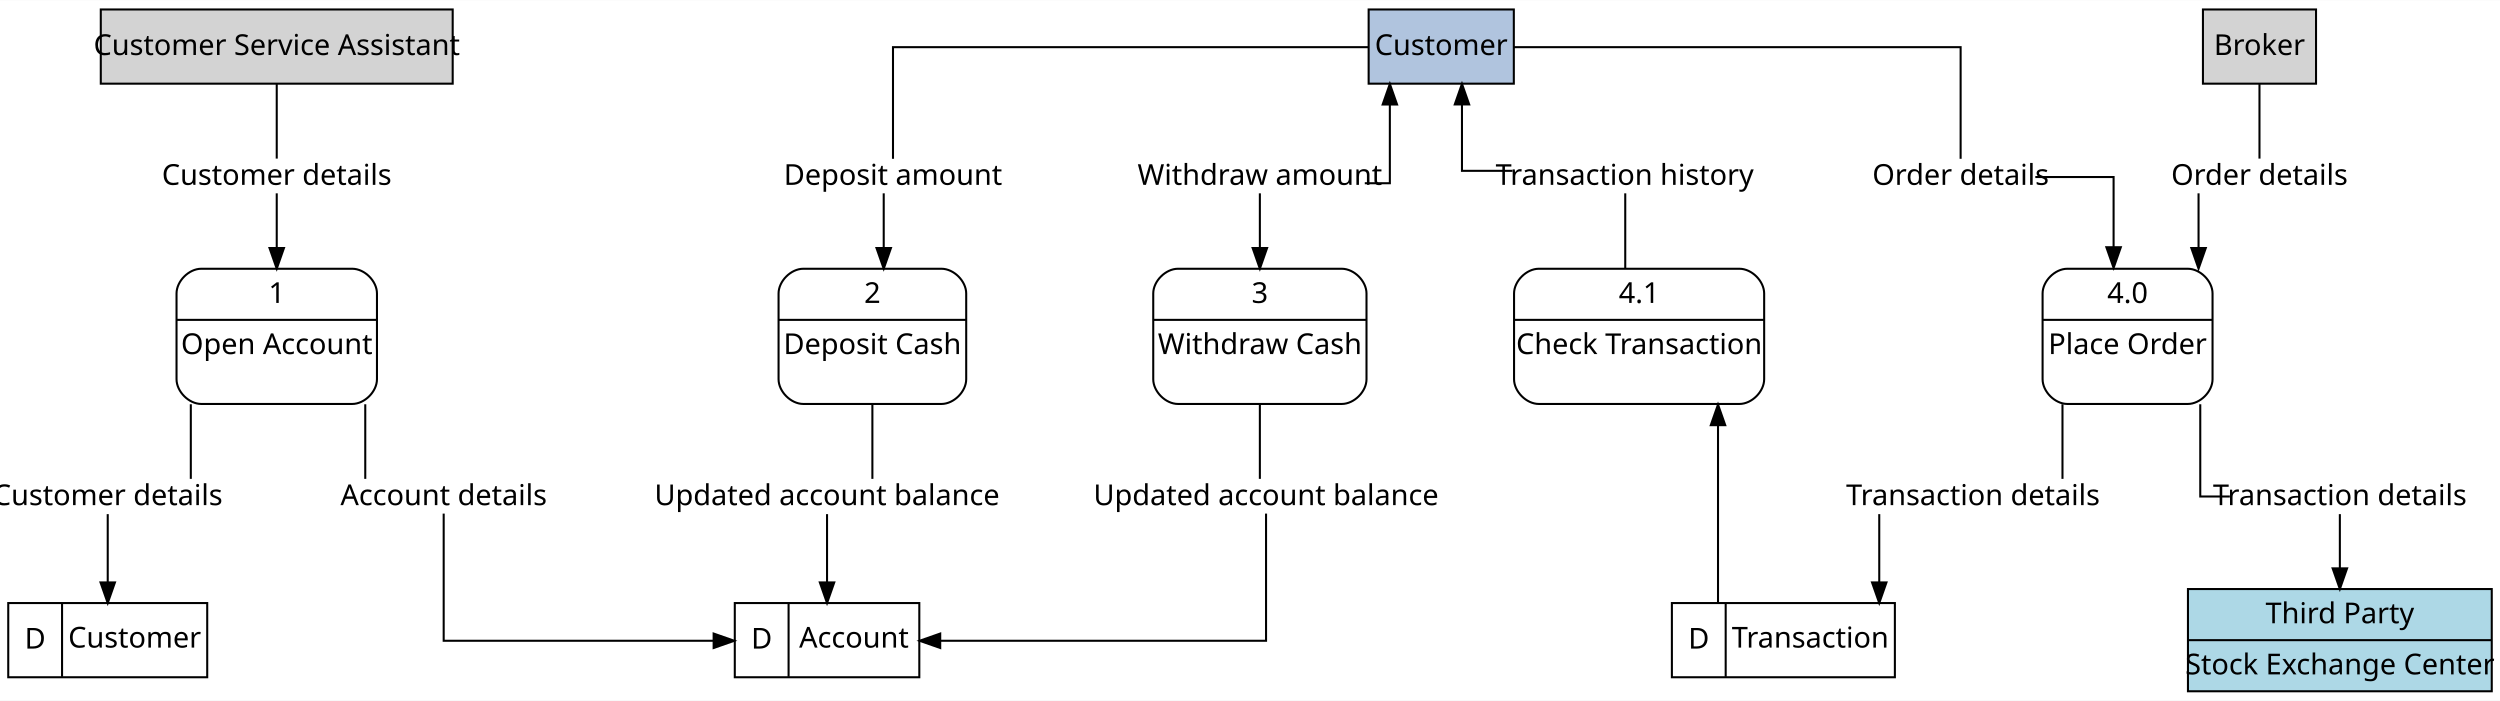
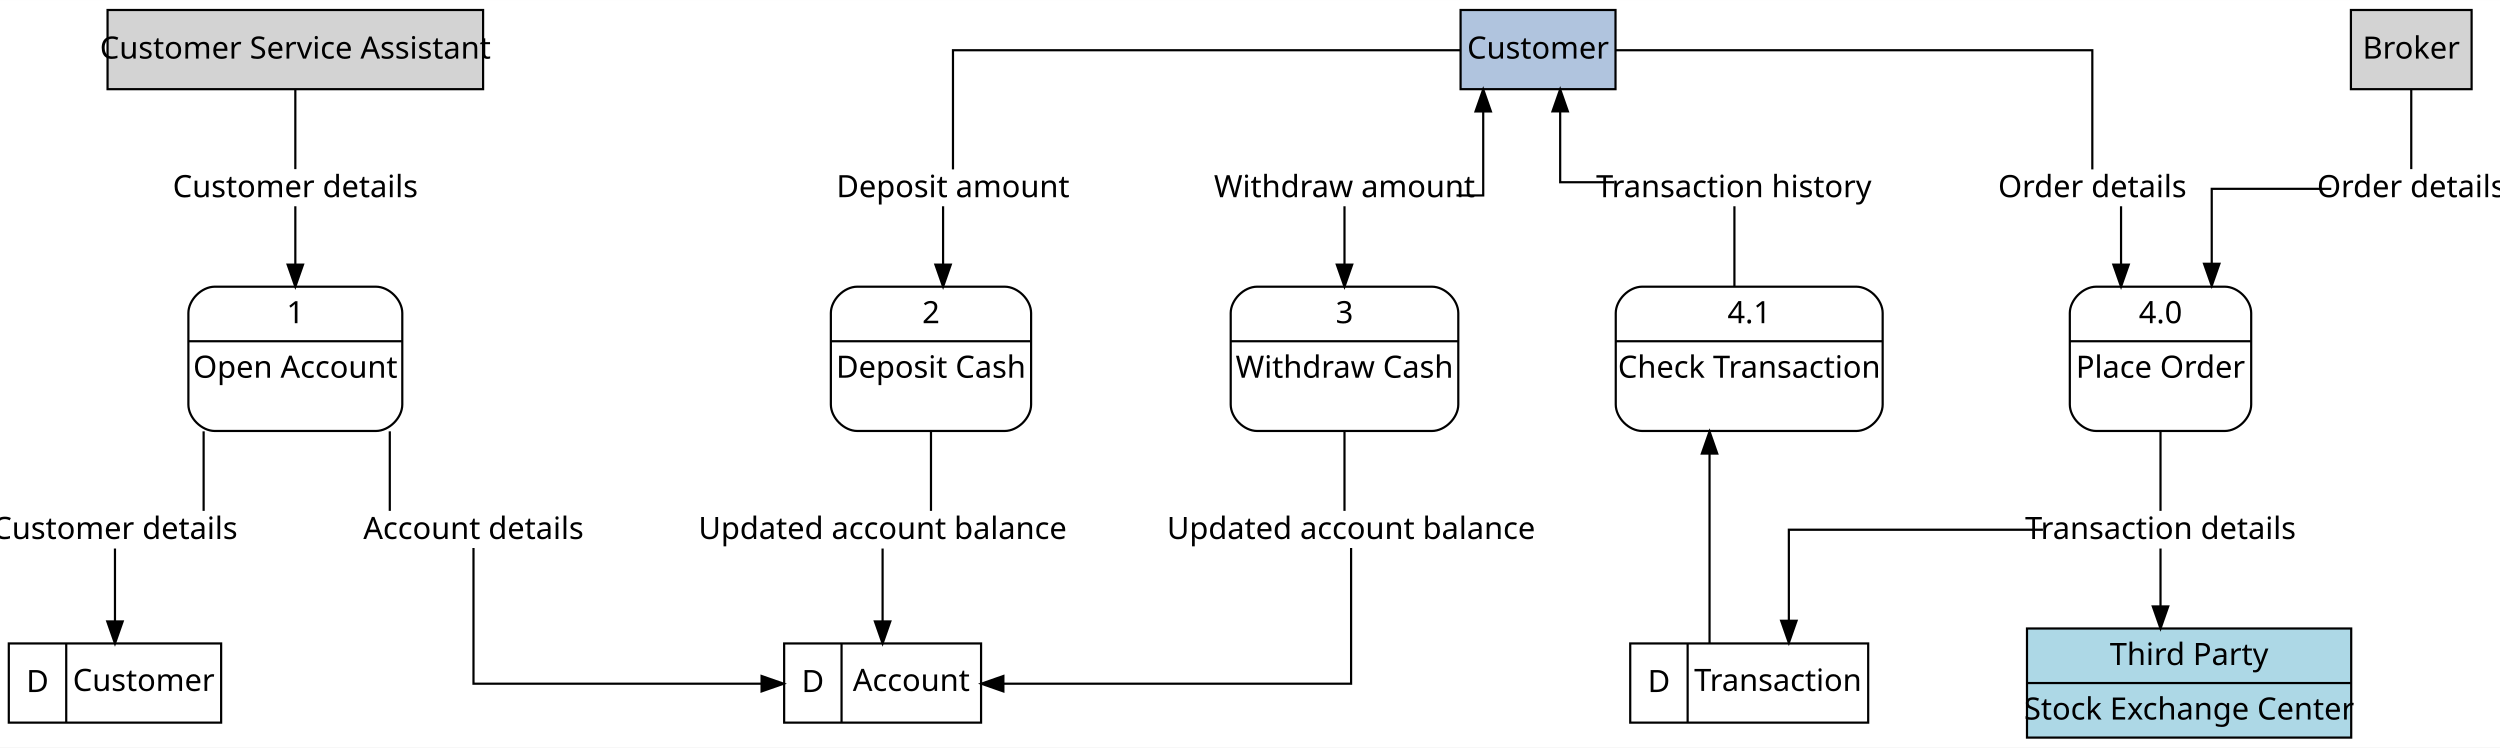
- <svg xmlns="http://www.w3.org/2000/svg" width="1213pt" height="340pt" viewBox="0.00 0.00 1212.97 339.80">
+ <svg xmlns="http://www.w3.org/2000/svg" width="1137pt" height="340pt" viewBox="0.00 0.00 1136.62 339.80">
  <g id="graph0" class="graph" transform="scale(1 1) rotate(0) translate(4 335.8)">
-     <polygon fill="white" stroke="transparent" points="-4,4 -4,-335.8 1208.97,-335.8 1208.97,4 -4,4" />
+     <polygon fill="white" stroke="transparent" points="-4,4 -4,-335.8 1132.62,-335.8 1132.62,4 -4,4" />
    <g id="node1" class="node">
      <polygon fill="lightgrey" stroke="black" points="44.9,-295.3 44.9,-331.3 215.64,-331.3 215.64,-295.3 44.9,-295.3" />
      <text text-anchor="middle" x="130.27" y="-309.2" font-family="Calibri" font-size="14.00">Customer Service Assistant</text>
    </g>
    <g id="node13" class="node">
      <polygon fill="none" stroke="white" points="177.76,-258.7 82.79,-258.7 82.79,-242.1 177.76,-242.1 177.76,-258.7" />
      <text text-anchor="middle" x="130.27" y="-246.2" font-family="Calibri" font-size="14.00">Customer details</text>
    </g>
    <g id="edge1" class="edge">
      <path fill="none" stroke="black" d="M130.27,-295.11C130.27,-283.21 130.27,-268.21 130.27,-258.96" />
    </g>
    <g id="node2" class="node">
      <polygon fill="lightsteelblue" stroke="black" points="660.05,-295.3 660.05,-331.3 730.49,-331.3 730.49,-295.3 660.05,-295.3" />
      <text text-anchor="middle" x="695.27" y="-309.2" font-family="Calibri" font-size="14.00">Customer</text>
    </g>
    <g id="node17" class="node">
      <polygon fill="none" stroke="white" points="983.46,-258.7 911.08,-258.7 911.08,-242.1 983.46,-242.1 983.46,-258.7" />
      <text text-anchor="middle" x="947.27" y="-246.2" font-family="Calibri" font-size="14.00">Order details</text>
    </g>
    <g id="edge9" class="edge">
      <path fill="none" stroke="black" d="M730.58,-313C799.93,-313 947.27,-313 947.27,-313 947.27,-313 947.27,-275.93 947.27,-258.84" />
    </g>
-     <g id="node20" class="node">
+     <g id="node19" class="node">
      <polygon fill="none" stroke="white" points="838.74,-258.7 729.8,-258.7 729.8,-242.1 838.74,-242.1 838.74,-258.7" />
      <text text-anchor="middle" x="784.27" y="-246.2" font-family="Calibri" font-size="14.00">Transaction history</text>
    </g>
-     <g id="edge16" class="edge">
+     <g id="edge15" class="edge">
      <path fill="none" stroke="black" d="M705.33,-285.21C705.33,-285.21 705.33,-253 705.33,-253 705.33,-253 716.2,-253 729.88,-253" />
      <polygon fill="black" stroke="black" points="701.83,-285.21 705.33,-295.21 708.83,-285.21 701.83,-285.21" />
    </g>
-     <g id="node21" class="node">
+     <g id="node20" class="node">
      <polygon fill="none" stroke="white" points="473.81,-258.7 384.73,-258.7 384.73,-242.1 473.81,-242.1 473.81,-258.7" />
      <text text-anchor="middle" x="429.27" y="-246.2" font-family="Calibri" font-size="14.00">Deposit amount</text>
    </g>
-     <g id="edge18" class="edge">
+     <g id="edge17" class="edge">
      <path fill="none" stroke="black" d="M659.95,-313C587.59,-313 429.27,-313 429.27,-313 429.27,-313 429.27,-275.93 429.27,-258.84" />
    </g>
-     <g id="node24" class="node">
+     <g id="node23" class="node">
      <polygon fill="none" stroke="white" points="658.25,-258.7 556.3,-258.7 556.3,-242.1 658.25,-242.1 658.25,-258.7" />
      <text text-anchor="middle" x="607.27" y="-246.2" font-family="Calibri" font-size="14.00">Withdraw amount</text>
    </g>
-     <g id="edge24" class="edge">
+     <g id="edge23" class="edge">
      <path fill="none" stroke="black" d="M670.34,-285.18C670.34,-285.18 670.34,-247 670.34,-247 670.34,-247 665.35,-247 658.18,-247" />
      <polygon fill="black" stroke="black" points="666.84,-285.18 670.34,-295.18 673.84,-285.18 666.84,-285.18" />
    </g>
    <g id="node3" class="node">
      <polygon fill="lightgrey" stroke="black" points="1064.84,-295.3 1064.84,-331.3 1119.71,-331.3 1119.71,-295.3 1064.84,-295.3" />
      <text text-anchor="middle" x="1092.27" y="-309.2" font-family="Calibri" font-size="14.00">Broker</text>
    </g>
    <g id="node16" class="node">
      <polygon fill="none" stroke="white" points="1128.46,-258.7 1056.08,-258.7 1056.08,-242.1 1128.46,-242.1 1128.46,-258.7" />
      <text text-anchor="middle" x="1092.27" y="-246.2" font-family="Calibri" font-size="14.00">Order details</text>
    </g>
    <g id="edge7" class="edge">
      <path fill="none" stroke="black" d="M1092.27,-295.11C1092.27,-283.21 1092.27,-268.21 1092.27,-258.96" />
    </g>
    <g id="node4" class="node">
-       <polygon fill="lightblue" stroke="black" points="1057.57,-0.5 1057.57,-50.1 1204.97,-50.1 1204.97,-0.5 1057.57,-0.5" />
-       <text text-anchor="middle" x="1131.27" y="-33.5" font-family="Calibri" font-size="14.00">Third Party</text>
-       <polyline fill="none" stroke="black" points="1057.57,-25.3 1204.97,-25.3 " />
-       <text text-anchor="middle" x="1131.27" y="-8.7" font-family="Calibri" font-size="14.00">Stock Exchange Center</text>
+       <polygon fill="lightblue" stroke="black" points="917.57,-0.5 917.57,-50.1 1064.97,-50.1 1064.97,-0.5 917.57,-0.5" />
+       <text text-anchor="middle" x="991.27" y="-33.5" font-family="Calibri" font-size="14.00">Third Party</text>
+       <polyline fill="none" stroke="black" points="917.57,-25.3 1064.97,-25.3 " />
+       <text text-anchor="middle" x="991.27" y="-8.7" font-family="Calibri" font-size="14.00">Stock Exchange Center</text>
    </g>
    <g id="node5" class="node">
      <path fill="none" stroke="black" d="M93.65,-139.9C93.65,-139.9 166.9,-139.9 166.9,-139.9 172.9,-139.9 178.9,-145.9 178.9,-151.9 178.9,-151.9 178.9,-193.5 178.9,-193.5 178.9,-199.5 172.9,-205.5 166.9,-205.5 166.9,-205.5 93.65,-205.5 93.65,-205.5 87.65,-205.5 81.65,-199.5 81.65,-193.5 81.65,-193.5 81.65,-151.9 81.65,-151.9 81.65,-145.9 87.65,-139.9 93.65,-139.9" />
      <text text-anchor="middle" x="130.27" y="-188.9" font-family="Calibri" font-size="14.00">1</text>
      <polyline fill="none" stroke="black" points="81.65,-180.7 178.9,-180.7 " />
      <text text-anchor="middle" x="130.27" y="-164.1" font-family="Calibri" font-size="14.00">Open Account</text>
    </g>
    <g id="node14" class="node">
      <polygon fill="none" stroke="white" points="95.76,-103.3 0.79,-103.3 0.79,-86.7 95.76,-86.7 95.76,-103.3" />
      <text text-anchor="middle" x="48.27" y="-90.8" font-family="Calibri" font-size="14.00">Customer details</text>
    </g>
    <g id="edge3" class="edge">
      <path fill="none" stroke="black" d="M88.58,-139.75C88.58,-126.51 88.58,-112.34 88.58,-103.57" />
    </g>
    <g id="node15" class="node">
      <polygon fill="none" stroke="white" points="255.25,-103.3 167.3,-103.3 167.3,-86.7 255.25,-86.7 255.25,-103.3" />
      <text text-anchor="middle" x="211.27" y="-90.8" font-family="Calibri" font-size="14.00">Account details</text>
    </g>
    <g id="edge5" class="edge">
      <path fill="none" stroke="black" d="M173.22,-139.75C173.22,-126.51 173.22,-112.34 173.22,-103.57" />
    </g>
    <g id="node6" class="node">
      <path fill="none" stroke="black" d="M385.75,-139.9C385.75,-139.9 452.79,-139.9 452.79,-139.9 458.79,-139.9 464.79,-145.9 464.79,-151.9 464.79,-151.9 464.79,-193.5 464.79,-193.5 464.79,-199.5 458.79,-205.5 452.79,-205.5 452.79,-205.5 385.75,-205.5 385.75,-205.5 379.75,-205.5 373.75,-199.5 373.75,-193.5 373.75,-193.5 373.75,-151.9 373.75,-151.9 373.75,-145.9 379.75,-139.9 385.75,-139.9" />
      <text text-anchor="middle" x="419.27" y="-188.9" font-family="Calibri" font-size="14.00">2</text>
      <polyline fill="none" stroke="black" points="373.75,-180.7 464.79,-180.7 " />
      <text text-anchor="middle" x="419.27" y="-164.1" font-family="Calibri" font-size="14.00">Deposit Cash</text>
    </g>
-     <g id="node22" class="node">
+     <g id="node21" class="node">
      <polygon fill="none" stroke="white" points="467.48,-103.3 327.06,-103.3 327.06,-86.7 467.48,-86.7 467.48,-103.3" />
      <text text-anchor="middle" x="397.27" y="-90.8" font-family="Calibri" font-size="14.00">Updated account balance</text>
    </g>
-     <g id="edge20" class="edge">
+     <g id="edge19" class="edge">
      <path fill="none" stroke="black" d="M419.27,-139.75C419.27,-126.51 419.27,-112.34 419.27,-103.57" />
    </g>
    <g id="node7" class="node">
      <path fill="none" stroke="black" d="M567.54,-139.9C567.54,-139.9 647.01,-139.9 647.01,-139.9 653.01,-139.9 659.01,-145.9 659.01,-151.9 659.01,-151.9 659.01,-193.5 659.01,-193.5 659.01,-199.5 653.01,-205.5 647.01,-205.5 647.01,-205.5 567.54,-205.5 567.54,-205.5 561.54,-205.5 555.54,-199.5 555.54,-193.5 555.54,-193.5 555.54,-151.9 555.54,-151.9 555.54,-145.9 561.54,-139.9 567.54,-139.9" />
      <text text-anchor="middle" x="607.27" y="-188.9" font-family="Calibri" font-size="14.00">3</text>
      <polyline fill="none" stroke="black" points="555.54,-180.7 659.01,-180.7 " />
      <text text-anchor="middle" x="607.27" y="-164.1" font-family="Calibri" font-size="14.00">Withdraw Cash</text>
    </g>
-     <g id="node23" class="node">
+     <g id="node22" class="node">
      <polygon fill="none" stroke="white" points="680.48,-103.3 540.06,-103.3 540.06,-86.7 680.48,-86.7 680.48,-103.3" />
      <text text-anchor="middle" x="610.27" y="-90.8" font-family="Calibri" font-size="14.00">Updated account balance</text>
    </g>
-     <g id="edge22" class="edge">
+     <g id="edge21" class="edge">
      <path fill="none" stroke="black" d="M607.27,-139.75C607.27,-126.51 607.27,-112.34 607.27,-103.57" />
    </g>
    <g id="node8" class="node">
-       <path fill="none" stroke="black" d="M999.04,-139.9C999.04,-139.9 1057.5,-139.9 1057.5,-139.9 1063.5,-139.9 1069.5,-145.9 1069.5,-151.9 1069.5,-151.9 1069.5,-193.5 1069.5,-193.5 1069.5,-199.5 1063.5,-205.5 1057.5,-205.5 1057.5,-205.5 999.04,-205.5 999.04,-205.5 993.04,-205.5 987.04,-199.5 987.04,-193.5 987.04,-193.5 987.04,-151.9 987.04,-151.9 987.04,-145.9 993.04,-139.9 999.04,-139.9" />
-       <text text-anchor="middle" x="1028.27" y="-188.9" font-family="Calibri" font-size="14.00">4.0</text>
-       <polyline fill="none" stroke="black" points="987.04,-180.7 1069.5,-180.7 " />
-       <text text-anchor="middle" x="1028.27" y="-164.1" font-family="Calibri" font-size="14.00">Place Order</text>
+       <path fill="none" stroke="black" d="M949.04,-139.9C949.04,-139.9 1007.5,-139.9 1007.5,-139.9 1013.5,-139.9 1019.5,-145.9 1019.5,-151.9 1019.5,-151.9 1019.5,-193.5 1019.5,-193.5 1019.5,-199.5 1013.5,-205.5 1007.5,-205.5 1007.5,-205.5 949.04,-205.5 949.04,-205.5 943.04,-205.5 937.04,-199.5 937.04,-193.5 937.04,-193.5 937.04,-151.9 937.04,-151.9 937.04,-145.9 943.04,-139.9 949.04,-139.9" />
+       <text text-anchor="middle" x="978.27" y="-188.9" font-family="Calibri" font-size="14.00">4.0</text>
+       <polyline fill="none" stroke="black" points="937.04,-180.7 1019.5,-180.7 " />
+       <text text-anchor="middle" x="978.27" y="-164.1" font-family="Calibri" font-size="14.00">Place Order</text>
    </g>
    <g id="node18" class="node">
-       <polygon fill="none" stroke="white" points="1184.4,-103.3 1078.14,-103.3 1078.14,-86.7 1184.4,-86.7 1184.4,-103.3" />
-       <text text-anchor="middle" x="1131.27" y="-90.8" font-family="Calibri" font-size="14.00">Transaction details</text>
+       <polygon fill="none" stroke="white" points="1031.4,-103.3 925.14,-103.3 925.14,-86.7 1031.4,-86.7 1031.4,-103.3" />
+       <text text-anchor="middle" x="978.27" y="-90.8" font-family="Calibri" font-size="14.00">Transaction details</text>
    </g>
    <g id="edge11" class="edge">
-       <path fill="none" stroke="black" d="M1063.54,-139.75C1063.54,-118.57 1063.54,-95 1063.54,-95 1063.54,-95 1069.51,-95 1077.9,-95" />
-     </g>
-     <g id="node19" class="node">
-       <polygon fill="none" stroke="white" points="1006.4,-103.3 900.14,-103.3 900.14,-86.7 1006.4,-86.7 1006.4,-103.3" />
-       <text text-anchor="middle" x="953.27" y="-90.8" font-family="Calibri" font-size="14.00">Transaction details</text>
-     </g>
-     <g id="edge13" class="edge">
-       <path fill="none" stroke="black" d="M996.69,-139.75C996.69,-126.51 996.69,-112.34 996.69,-103.57" />
+       <path fill="none" stroke="black" d="M978.27,-139.75C978.27,-126.51 978.27,-112.34 978.27,-103.57" />
    </g>
    <g id="node9" class="node">
      <path fill="none" stroke="black" d="M742.6,-139.9C742.6,-139.9 839.95,-139.9 839.95,-139.9 845.95,-139.9 851.95,-145.9 851.95,-151.9 851.95,-151.9 851.95,-193.5 851.95,-193.5 851.95,-199.5 845.95,-205.5 839.95,-205.5 839.95,-205.5 742.6,-205.5 742.6,-205.5 736.6,-205.5 730.6,-199.5 730.6,-193.5 730.6,-193.5 730.6,-151.9 730.6,-151.9 730.6,-145.9 736.6,-139.9 742.6,-139.9" />
      <text text-anchor="middle" x="791.27" y="-188.9" font-family="Calibri" font-size="14.00">4.1</text>
      <polyline fill="none" stroke="black" points="730.6,-180.7 851.95,-180.7 " />
      <text text-anchor="middle" x="791.27" y="-164.1" font-family="Calibri" font-size="14.00">Check Transaction</text>
    </g>
    <g id="node12" class="node">
-       <polygon fill="none" stroke="black" points="807.18,-7.3 807.18,-43.3 915.37,-43.3 915.37,-7.3 807.18,-7.3" />
-       <text text-anchor="middle" x="820.23" y="-21.2" font-family="Calibri" font-size="14.00">D</text>
-       <polyline fill="none" stroke="black" points="833.28,-7.5 833.28,-43.3 " />
-       <text text-anchor="middle" x="874.33" y="-21.7" font-family="Calibri" font-size="14.00">Transaction</text>
-     </g>
-     <g id="edge15" class="edge">
-       <path fill="none" stroke="black" d="M829.56,-129.62C829.56,-129.62 829.56,-43.47 829.56,-43.47" />
-       <polygon fill="black" stroke="black" points="826.06,-129.62 829.56,-139.62 833.06,-129.62 826.06,-129.62" />
+       <polygon fill="none" stroke="black" points="737.18,-7.3 737.18,-43.3 845.37,-43.3 845.37,-7.3 737.18,-7.3" />
+       <text text-anchor="middle" x="750.23" y="-21.2" font-family="Calibri" font-size="14.00">D</text>
+       <polyline fill="none" stroke="black" points="763.28,-7.5 763.28,-43.3 " />
+       <text text-anchor="middle" x="804.33" y="-21.7" font-family="Calibri" font-size="14.00">Transaction</text>
+     </g>
+     <g id="edge14" class="edge">
+       <path fill="none" stroke="black" d="M773.24,-129.62C773.24,-129.62 773.24,-43.47 773.24,-43.47" />
+       <polygon fill="black" stroke="black" points="769.74,-129.62 773.24,-139.62 776.74,-129.62 769.74,-129.62" />
    </g>
    <g id="node10" class="node">
      <polygon fill="none" stroke="black" points="0,-7.3 0,-43.3 96.54,-43.3 96.54,-7.3 0,-7.3" />
      <text text-anchor="middle" x="13.05" y="-21.2" font-family="Calibri" font-size="14.00">D</text>
      <polyline fill="none" stroke="black" points="26.11,-7.5 26.11,-43.3 " />
      <text text-anchor="middle" x="61.33" y="-21.7" font-family="Calibri" font-size="14.00">Customer</text>
    </g>
    <g id="node11" class="node">
      <polygon fill="none" stroke="black" points="352.51,-7.3 352.51,-43.3 442.04,-43.3 442.04,-7.3 352.51,-7.3" />
      <text text-anchor="middle" x="365.56" y="-21.2" font-family="Calibri" font-size="14.00">D</text>
      <polyline fill="none" stroke="black" points="378.61,-7.5 378.61,-43.3 " />
      <text text-anchor="middle" x="410.33" y="-21.7" font-family="Calibri" font-size="14.00">Account</text>
    </g>
    <g id="edge2" class="edge">
      <path fill="none" stroke="black" d="M130.27,-242.08C130.27,-242.08 130.27,-215.54 130.27,-215.54" />
      <polygon fill="black" stroke="black" points="133.77,-215.54 130.27,-205.54 126.77,-215.54 133.77,-215.54" />
    </g>
    <g id="edge4" class="edge">
      <path fill="none" stroke="black" d="M48.27,-86.45C48.27,-86.45 48.27,-53.31 48.27,-53.31" />
      <polygon fill="black" stroke="black" points="51.77,-53.31 48.27,-43.31 44.77,-53.31 51.77,-53.31" />
    </g>
    <g id="edge6" class="edge">
      <path fill="none" stroke="black" d="M211.27,-86.7C211.27,-68.15 211.27,-25 211.27,-25 211.27,-25 342.25,-25 342.25,-25" />
      <polygon fill="black" stroke="black" points="342.25,-28.5 352.25,-25 342.25,-21.5 342.25,-28.5" />
    </g>
    <g id="edge8" class="edge">
-       <path fill="none" stroke="black" d="M1062.71,-242.08C1062.71,-242.08 1062.71,-215.54 1062.71,-215.54" />
-       <polygon fill="black" stroke="black" points="1066.22,-215.54 1062.71,-205.54 1059.22,-215.54 1066.22,-215.54" />
+       <path fill="none" stroke="black" d="M1055.9,-250C1030.66,-250 1001.56,-250 1001.56,-250 1001.56,-250 1001.56,-215.93 1001.56,-215.93" />
+       <polygon fill="black" stroke="black" points="1005.06,-215.93 1001.56,-205.93 998.06,-215.93 1005.06,-215.93" />
    </g>
    <g id="edge10" class="edge">
-       <path fill="none" stroke="black" d="M983.51,-250C1002.35,-250 1021.49,-250 1021.49,-250 1021.49,-250 1021.49,-215.93 1021.49,-215.93" />
-       <polygon fill="black" stroke="black" points="1024.99,-215.93 1021.49,-205.93 1017.99,-215.93 1024.99,-215.93" />
+       <path fill="none" stroke="black" d="M960.33,-242.08C960.33,-242.08 960.33,-215.54 960.33,-215.54" />
+       <polygon fill="black" stroke="black" points="963.83,-215.54 960.33,-205.54 956.83,-215.54 963.83,-215.54" />
    </g>
    <g id="edge12" class="edge">
-       <path fill="none" stroke="black" d="M1131.27,-86.45C1131.27,-86.45 1131.27,-60.12 1131.27,-60.12" />
-       <polygon fill="black" stroke="black" points="1134.77,-60.12 1131.27,-50.12 1127.77,-60.12 1134.77,-60.12" />
-     </g>
-     <g id="edge14" class="edge">
-       <path fill="none" stroke="black" d="M907.79,-86.45C907.79,-86.45 907.79,-53.31 907.79,-53.31" />
-       <polygon fill="black" stroke="black" points="911.29,-53.31 907.79,-43.31 904.29,-53.31 911.29,-53.31" />
-     </g>
-     <g id="edge17" class="edge">
+       <path fill="none" stroke="black" d="M978.27,-86.45C978.27,-86.45 978.27,-60.12 978.27,-60.12" />
+       <polygon fill="black" stroke="black" points="981.77,-60.12 978.27,-50.12 974.77,-60.12 981.77,-60.12" />
+     </g>
+     <g id="edge13" class="edge">
+       <path fill="none" stroke="black" d="M924.81,-95C875.31,-95 809.3,-95 809.3,-95 809.3,-95 809.3,-53.61 809.3,-53.61" />
+       <polygon fill="black" stroke="black" points="812.8,-53.61 809.3,-43.61 805.8,-53.61 812.8,-53.61" />
+     </g>
+     <g id="edge16" class="edge">
      <path fill="none" stroke="black" d="M784.55,-242.08C784.55,-233.32 784.55,-218.94 784.55,-205.54" />
    </g>
-     <g id="edge19" class="edge">
+     <g id="edge18" class="edge">
      <path fill="none" stroke="black" d="M424.77,-242.08C424.77,-242.08 424.77,-215.54 424.77,-215.54" />
      <polygon fill="black" stroke="black" points="428.27,-215.54 424.77,-205.54 421.27,-215.54 428.27,-215.54" />
    </g>
-     <g id="edge21" class="edge">
+     <g id="edge20" class="edge">
      <path fill="none" stroke="black" d="M397.27,-86.45C397.27,-86.45 397.27,-53.31 397.27,-53.31" />
      <polygon fill="black" stroke="black" points="400.77,-53.31 397.27,-43.31 393.77,-53.31 400.77,-53.31" />
    </g>
-     <g id="edge23" class="edge">
+     <g id="edge22" class="edge">
      <path fill="none" stroke="black" d="M610.27,-86.7C610.27,-68.15 610.27,-25 610.27,-25 610.27,-25 452.18,-25 452.18,-25" />
      <polygon fill="black" stroke="black" points="452.18,-21.5 442.18,-25 452.18,-28.5 452.18,-21.5" />
    </g>
-     <g id="edge25" class="edge">
+     <g id="edge24" class="edge">
      <path fill="none" stroke="black" d="M607.27,-242.08C607.27,-242.08 607.27,-215.54 607.27,-215.54" />
      <polygon fill="black" stroke="black" points="610.77,-215.54 607.27,-205.54 603.77,-215.54 610.77,-215.54" />
    </g>
  </g>
</svg>
